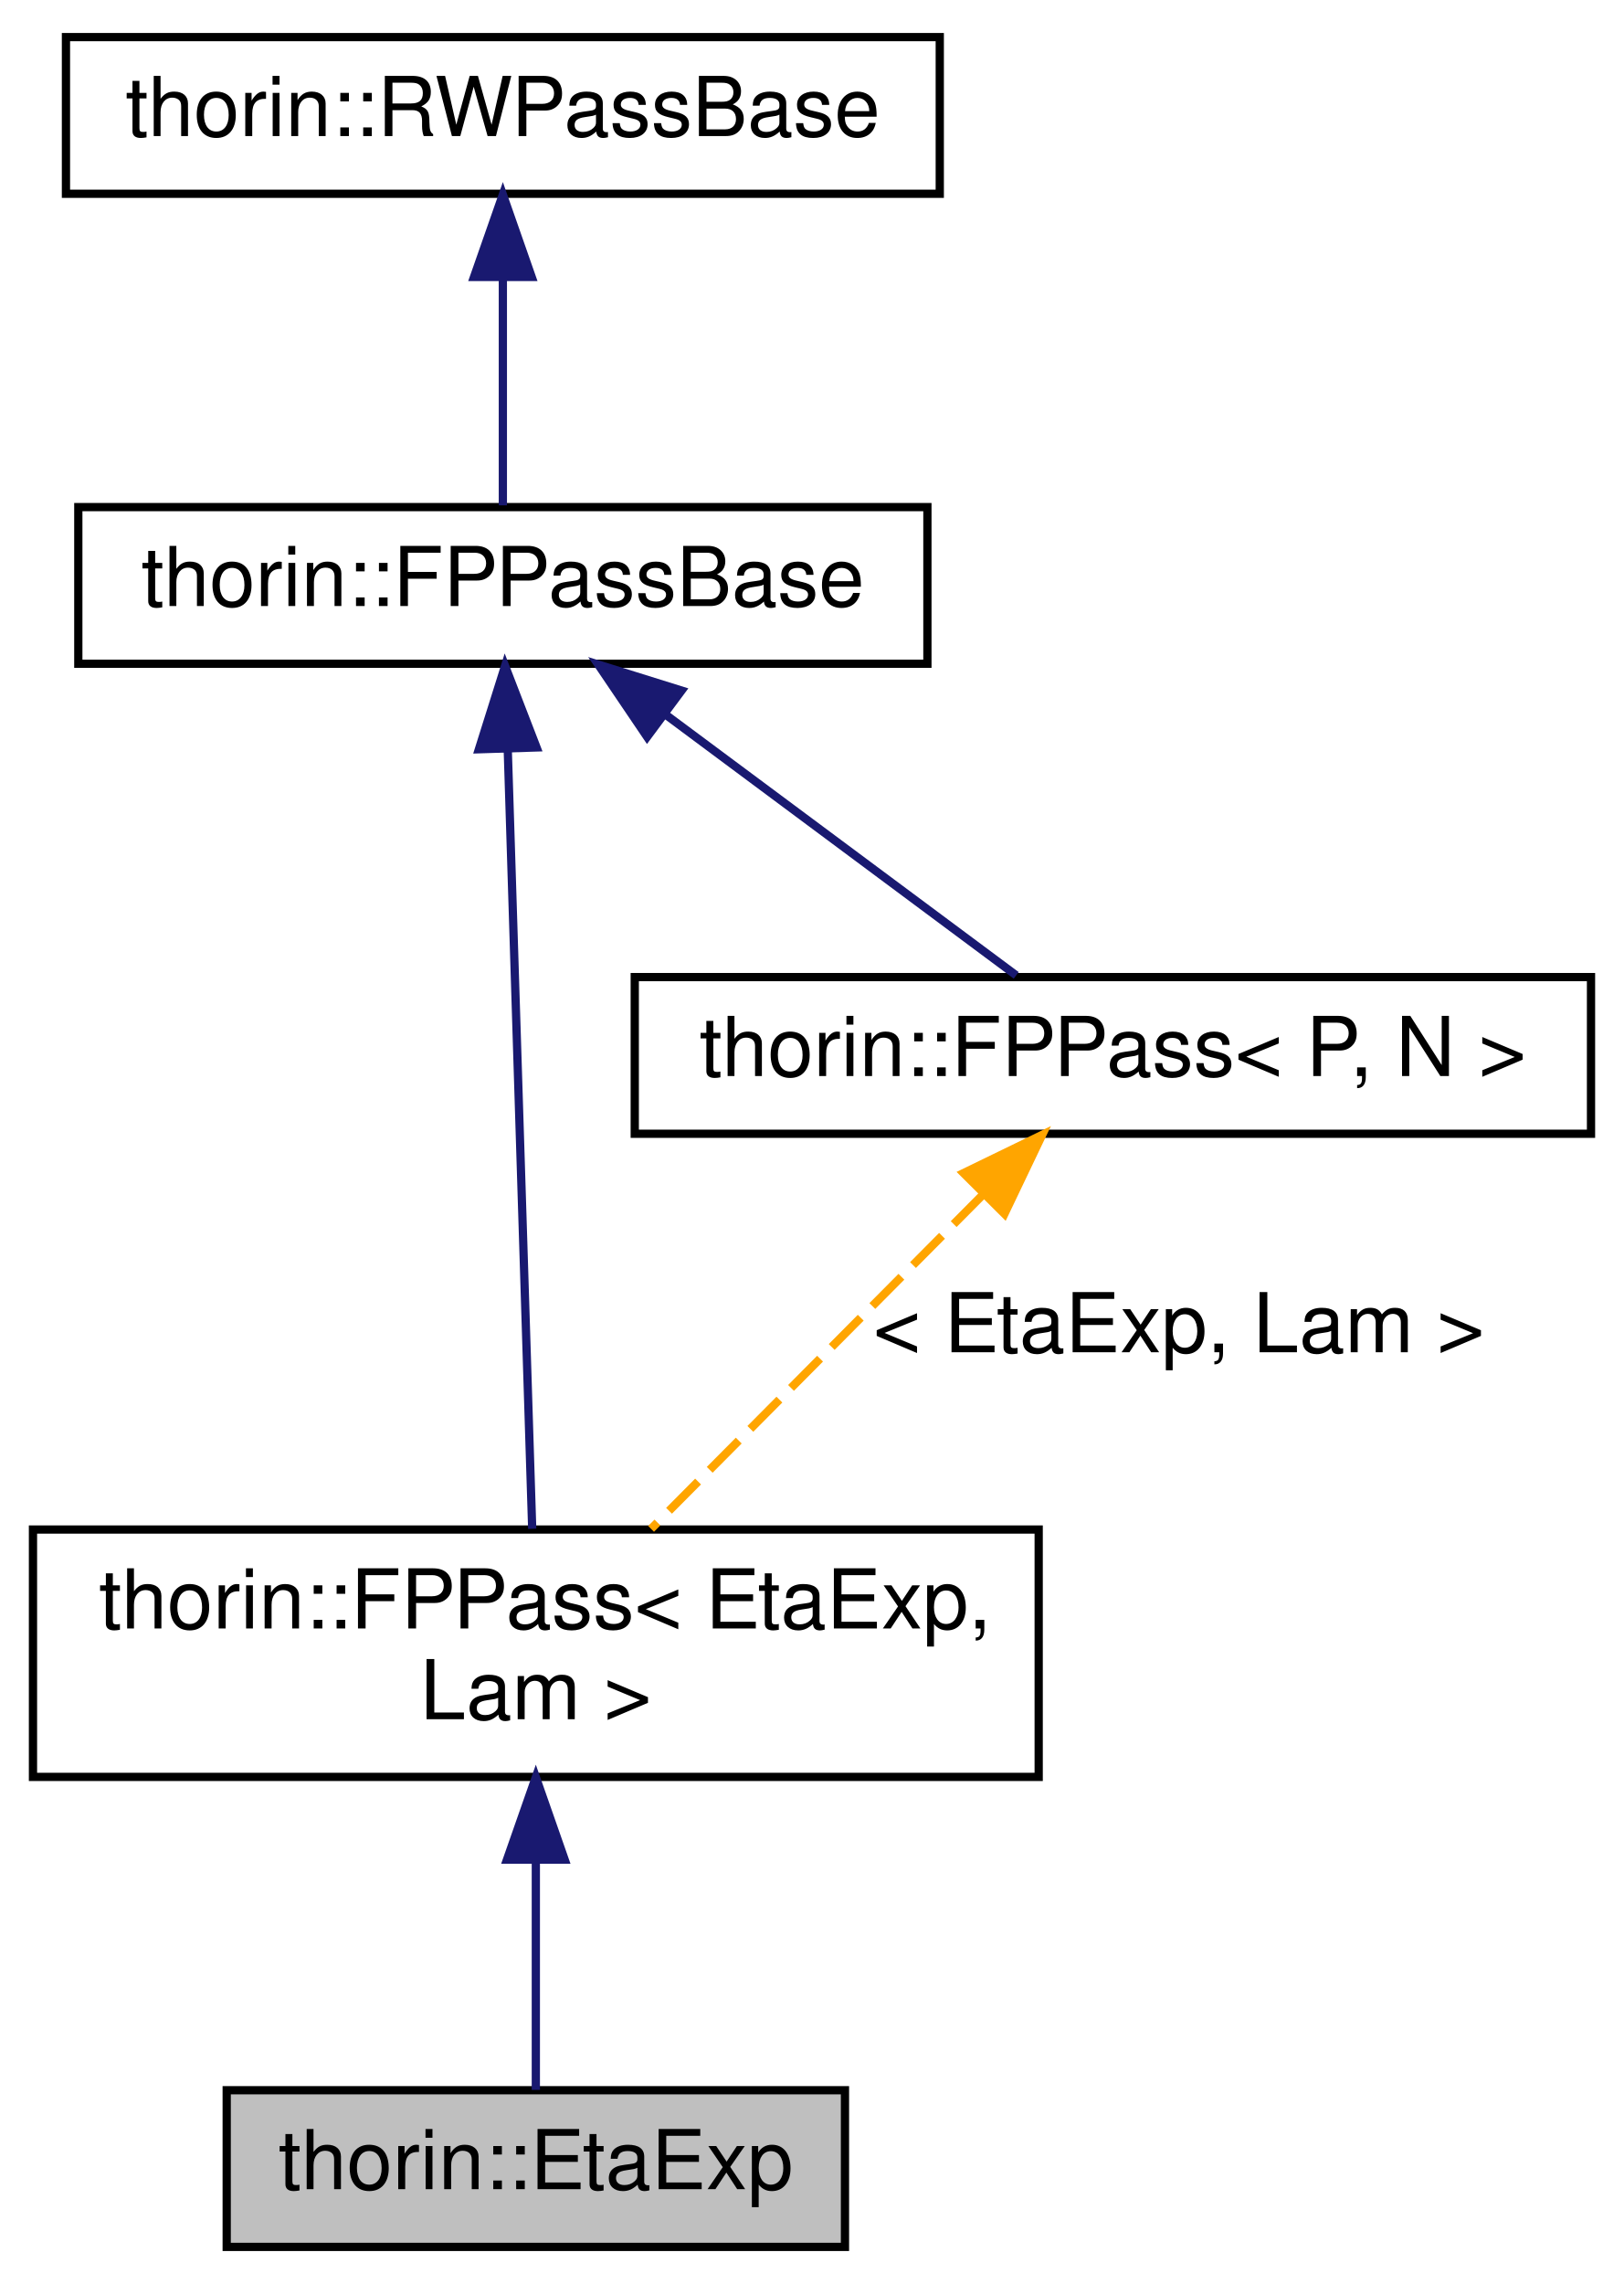
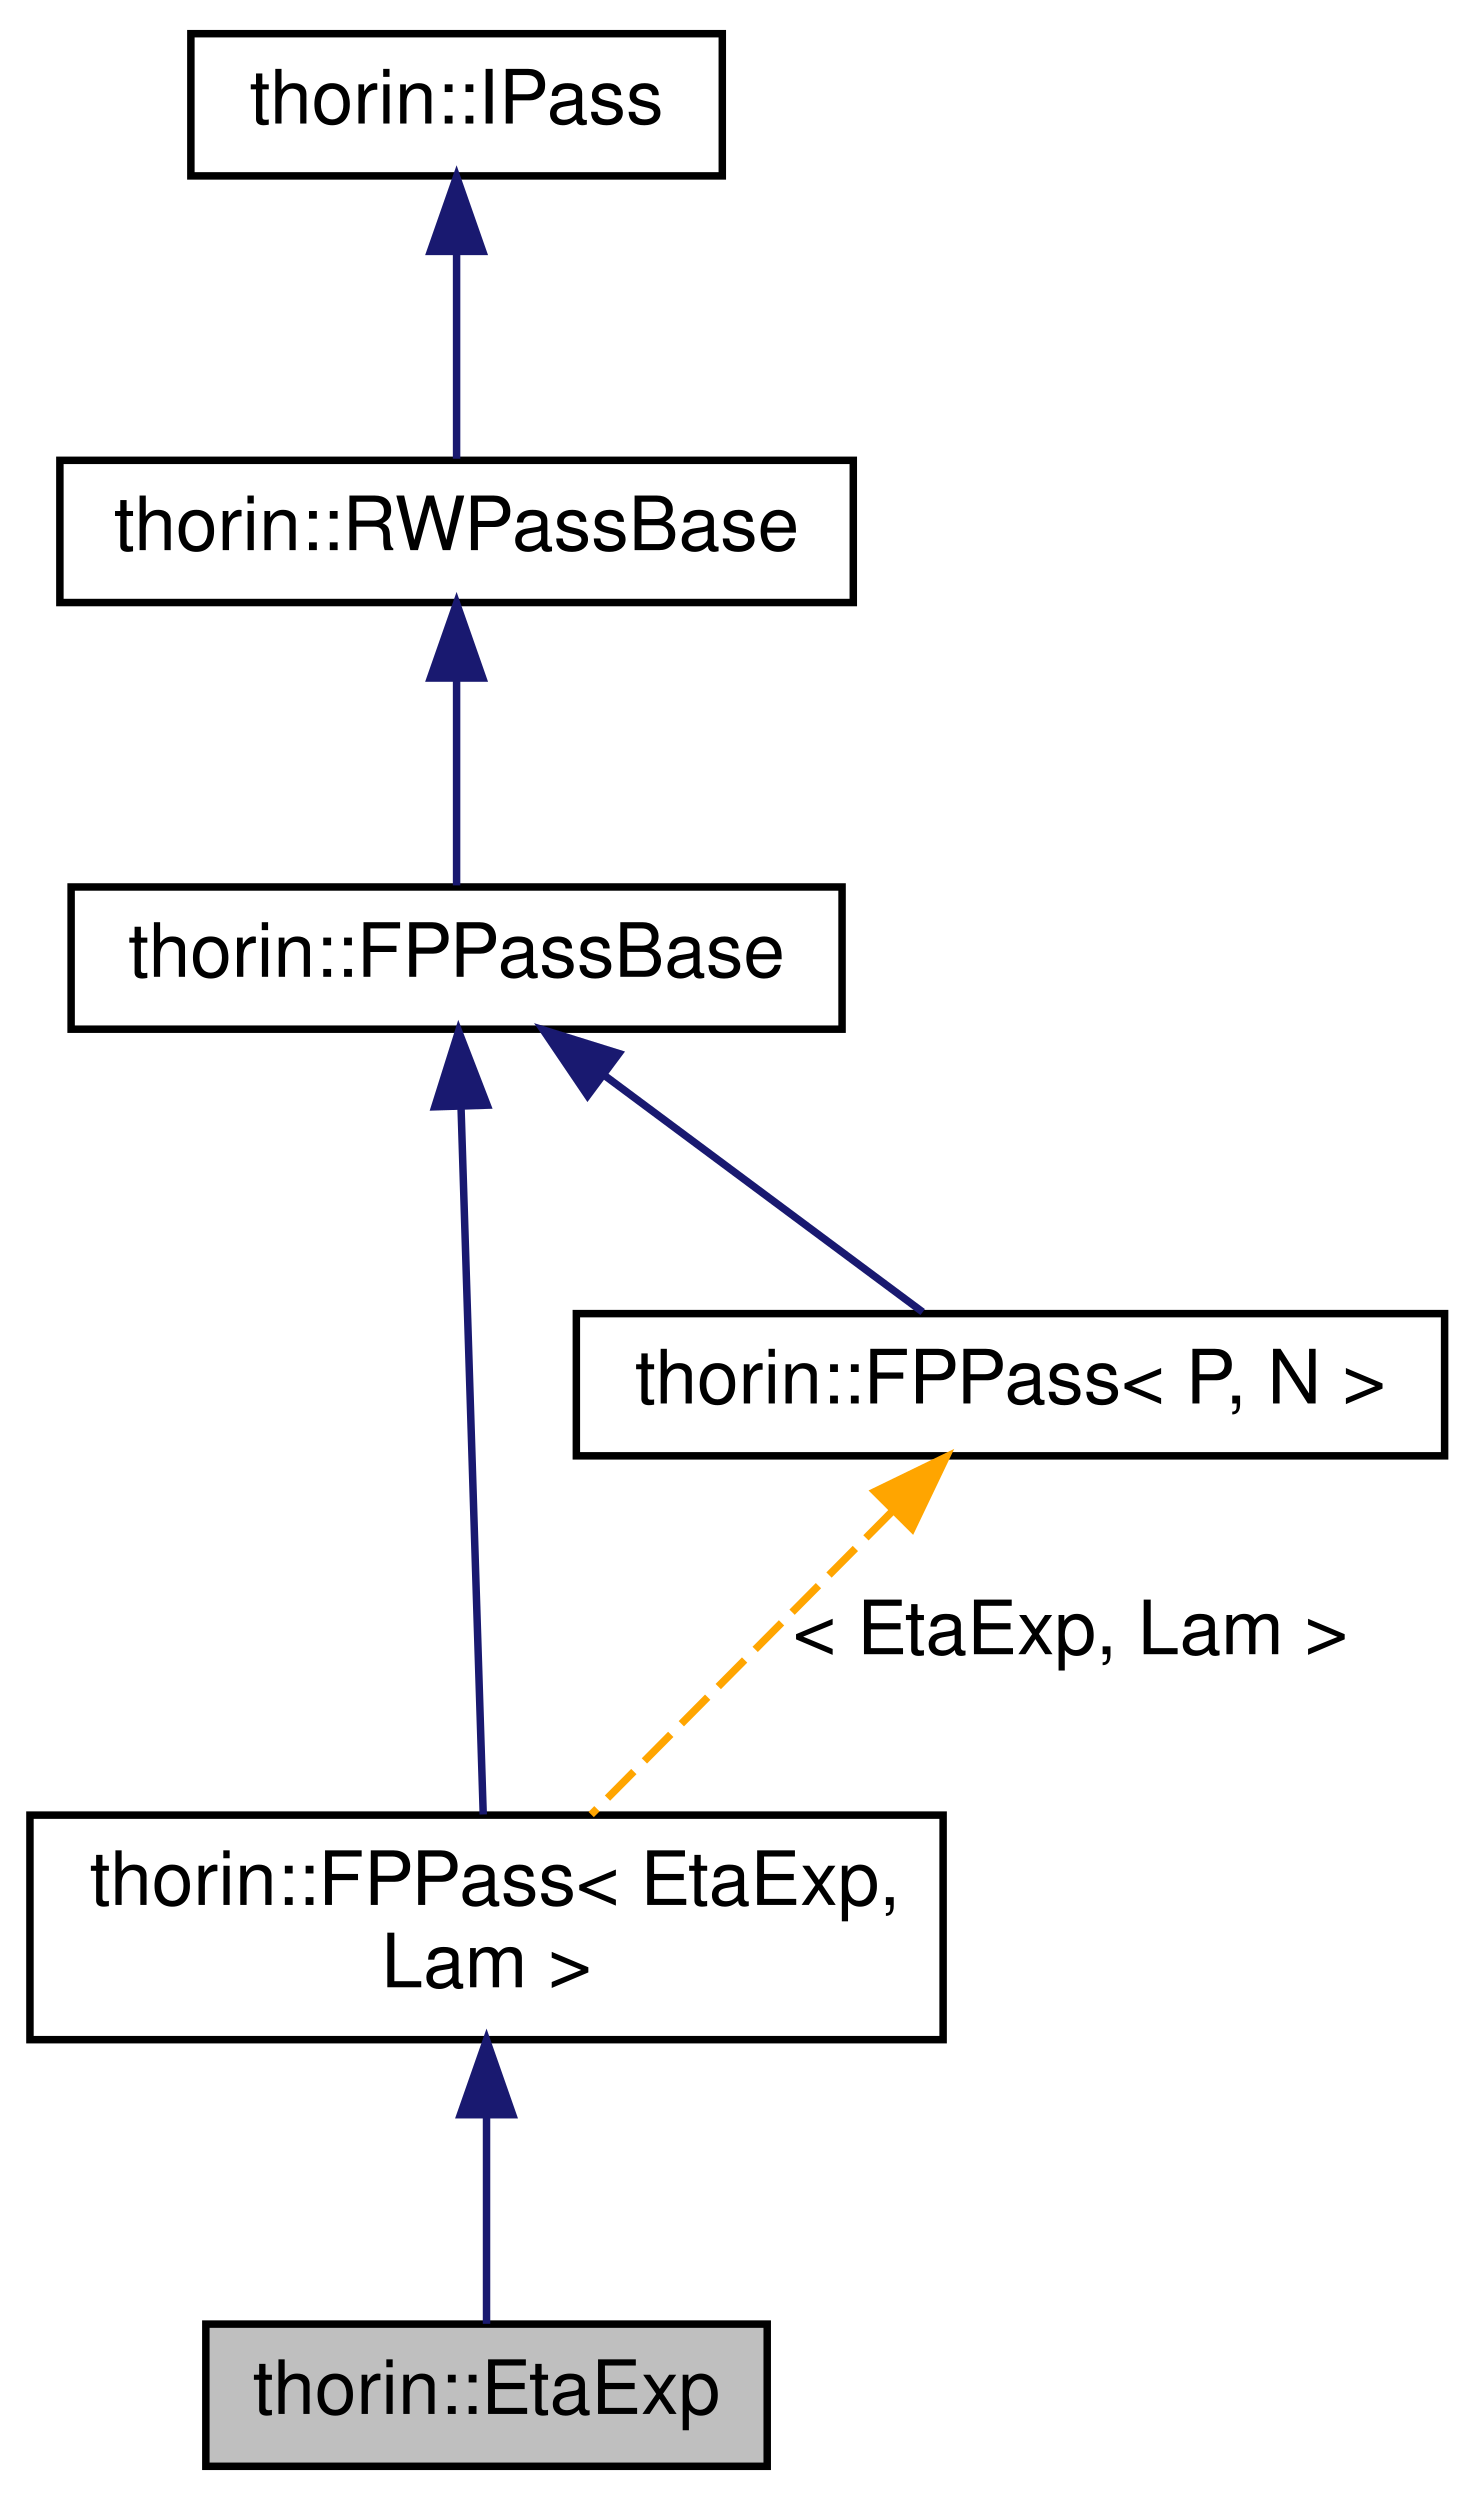
- <svg xmlns="http://www.w3.org/2000/svg" xmlns:xlink="http://www.w3.org/1999/xlink" width="197pt" height="277pt" viewBox="0.00 0.00 197.00 277.00">
-   <g id="graph0" class="graph" transform="scale(1 1) rotate(0) translate(4 273)">
+ <svg xmlns="http://www.w3.org/2000/svg" xmlns:xlink="http://www.w3.org/1999/xlink" width="197pt" height="334pt" viewBox="0.00 0.00 197.00 334.00">
+   <g id="graph0" class="graph" transform="scale(1 1) rotate(0) translate(4 330)">
    <g id="node1" class="node">
      <g id="a_node1">
        <a xlink:title="Performs η-expansion: f -&gt; λx.f x, if f is a Lam with more than one user and does not appear in calle...">
          <polygon fill="#bfbfbf" stroke="black" points="23.5,-0.5 23.5,-19.5 98.5,-19.5 98.5,-0.5 23.5,-0.5" />
          <text text-anchor="middle" x="61" y="-7.5" font-family="Helvetica,sans-Serif" font-size="10.00">thorin::EtaExp</text>
        </a>
      </g>
    </g>
    <g id="node2" class="node">
      <g id="a_node2">
        <a xlink:href="classthorin_1_1FPPass.html" target="_top" xlink:title=" ">
          <polygon fill="none" stroke="black" points="0,-57.5 0,-87.5 122,-87.5 122,-57.5 0,-57.5" />
          <text text-anchor="start" x="8" y="-75.5" font-family="Helvetica,sans-Serif" font-size="10.00">thorin::FPPass&lt; EtaExp,</text>
          <text text-anchor="middle" x="61" y="-64.5" font-family="Helvetica,sans-Serif" font-size="10.00"> Lam &gt;</text>
        </a>
      </g>
    </g>
    <g id="edge1" class="edge">
      <path fill="none" stroke="midnightblue" d="M61,-47.35C61,-37.51 61,-26.78 61,-19.54" />
      <polygon fill="midnightblue" stroke="midnightblue" points="57.5,-47.47 61,-57.47 64.5,-47.47 57.5,-47.47" />
    </g>
    <g id="node3" class="node">
      <g id="a_node3">
        <a xlink:href="classthorin_1_1FPPassBase.html" target="_top" xlink:title="Base class for all FPPasses.">
          <polygon fill="none" stroke="black" points="5.5,-192.5 5.5,-211.5 108.5,-211.5 108.5,-192.5 5.5,-192.5" />
          <text text-anchor="middle" x="57" y="-199.5" font-family="Helvetica,sans-Serif" font-size="10.00">thorin::FPPassBase</text>
        </a>
      </g>
    </g>
    <g id="edge2" class="edge">
      <path fill="none" stroke="midnightblue" d="M57.6,-181.9C58.41,-156.05 59.84,-110.54 60.56,-87.59" />
      <polygon fill="midnightblue" stroke="midnightblue" points="54.09,-182.13 57.27,-192.24 61.09,-182.35 54.09,-182.13" />
    </g>
-     <g id="node5" class="node">
-       <g id="a_node5">
+     <g id="node6" class="node">
+       <g id="a_node6">
        <a xlink:href="classthorin_1_1FPPass.html" target="_top" xlink:title="Inherit from this class using CRTP if you do need a Pass with a state.">
          <polygon fill="none" stroke="black" points="73,-135.5 73,-154.5 189,-154.5 189,-135.5 73,-135.5" />
          <text text-anchor="middle" x="131" y="-142.5" font-family="Helvetica,sans-Serif" font-size="10.00">thorin::FPPass&lt; P, N &gt;</text>
        </a>
      </g>
    </g>
-     <g id="edge5" class="edge">
+     <g id="edge6" class="edge">
      <path fill="none" stroke="midnightblue" d="M76.8,-186.29C90.35,-176.21 107.88,-163.19 119.27,-154.71" />
      <polygon fill="midnightblue" stroke="midnightblue" points="74.5,-183.63 68.56,-192.41 78.68,-189.25 74.5,-183.63" />
    </g>
    <g id="node4" class="node">
      <g id="a_node4">
        <a xlink:href="classthorin_1_1RWPassBase.html" target="_top" xlink:title="All Passes that want to be registered in the PassMan must implement this interface.">
          <polygon fill="none" stroke="black" points="4,-249.5 4,-268.5 110,-268.5 110,-249.5 4,-249.5" />
          <text text-anchor="middle" x="57" y="-256.5" font-family="Helvetica,sans-Serif" font-size="10.00">thorin::RWPassBase</text>
        </a>
      </g>
    </g>
    <g id="edge3" class="edge">
      <path fill="none" stroke="midnightblue" d="M57,-239.12C57,-229.82 57,-219.06 57,-211.71" />
      <polygon fill="midnightblue" stroke="midnightblue" points="53.5,-239.41 57,-249.41 60.5,-239.41 53.5,-239.41" />
    </g>
+     <g id="node5" class="node">
+       <g id="a_node5">
+         <a xlink:href="classthorin_1_1IPass.html" target="_top" xlink:title=" ">
+           <polygon fill="none" stroke="black" points="21.5,-306.5 21.5,-325.5 92.5,-325.5 92.5,-306.5 21.5,-306.5" />
+           <text text-anchor="middle" x="57" y="-313.5" font-family="Helvetica,sans-Serif" font-size="10.00">thorin::IPass</text>
+         </a>
+       </g>
+     </g>
    <g id="edge4" class="edge">
+       <path fill="none" stroke="midnightblue" d="M57,-296.12C57,-286.82 57,-276.06 57,-268.71" />
+       <polygon fill="midnightblue" stroke="midnightblue" points="53.5,-296.41 57,-306.41 60.5,-296.41 53.5,-296.41" />
+     </g>
+     <g id="edge5" class="edge">
      <path fill="none" stroke="orange" stroke-dasharray="5,2" d="M115.21,-128.09C103.11,-115.91 86.59,-99.27 74.98,-87.58" />
      <polygon fill="orange" stroke="orange" points="112.89,-130.73 122.42,-135.36 117.85,-125.79 112.89,-130.73" />
      <text text-anchor="middle" x="139" y="-109" font-family="Helvetica,sans-Serif" font-size="10.00"> &lt; EtaExp, Lam &gt;</text>
    </g>
  </g>
</svg>
